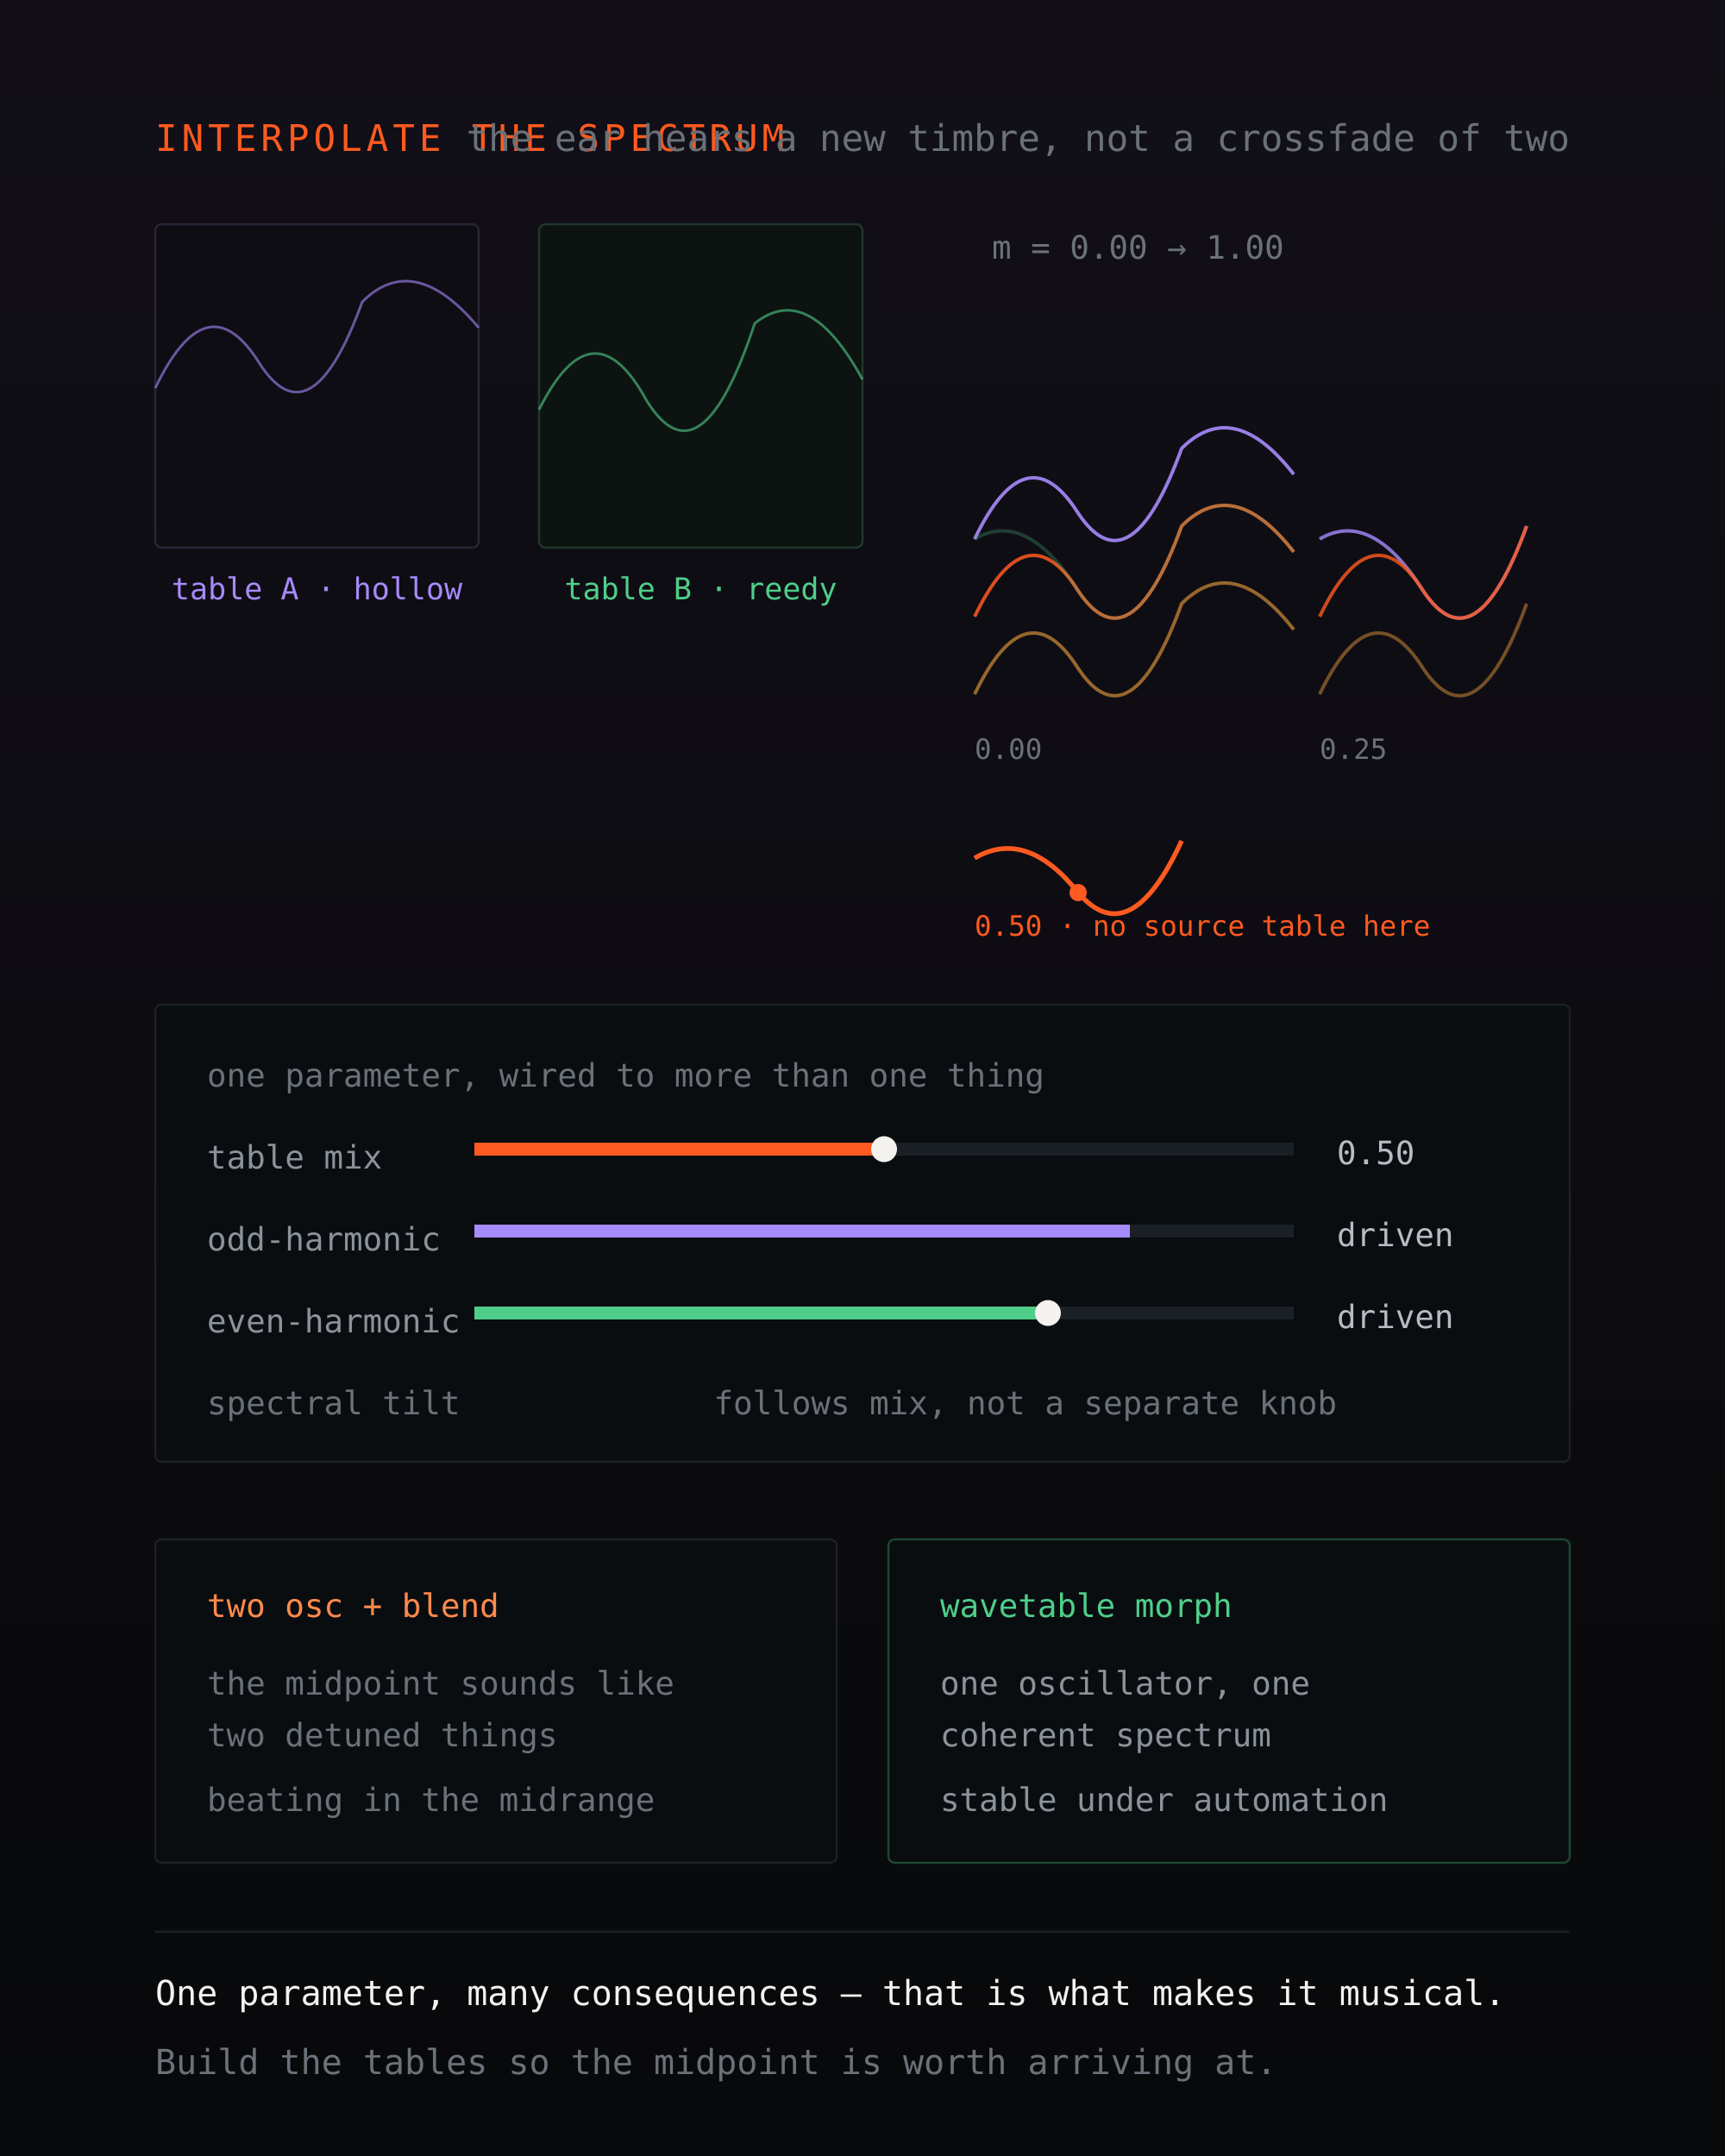
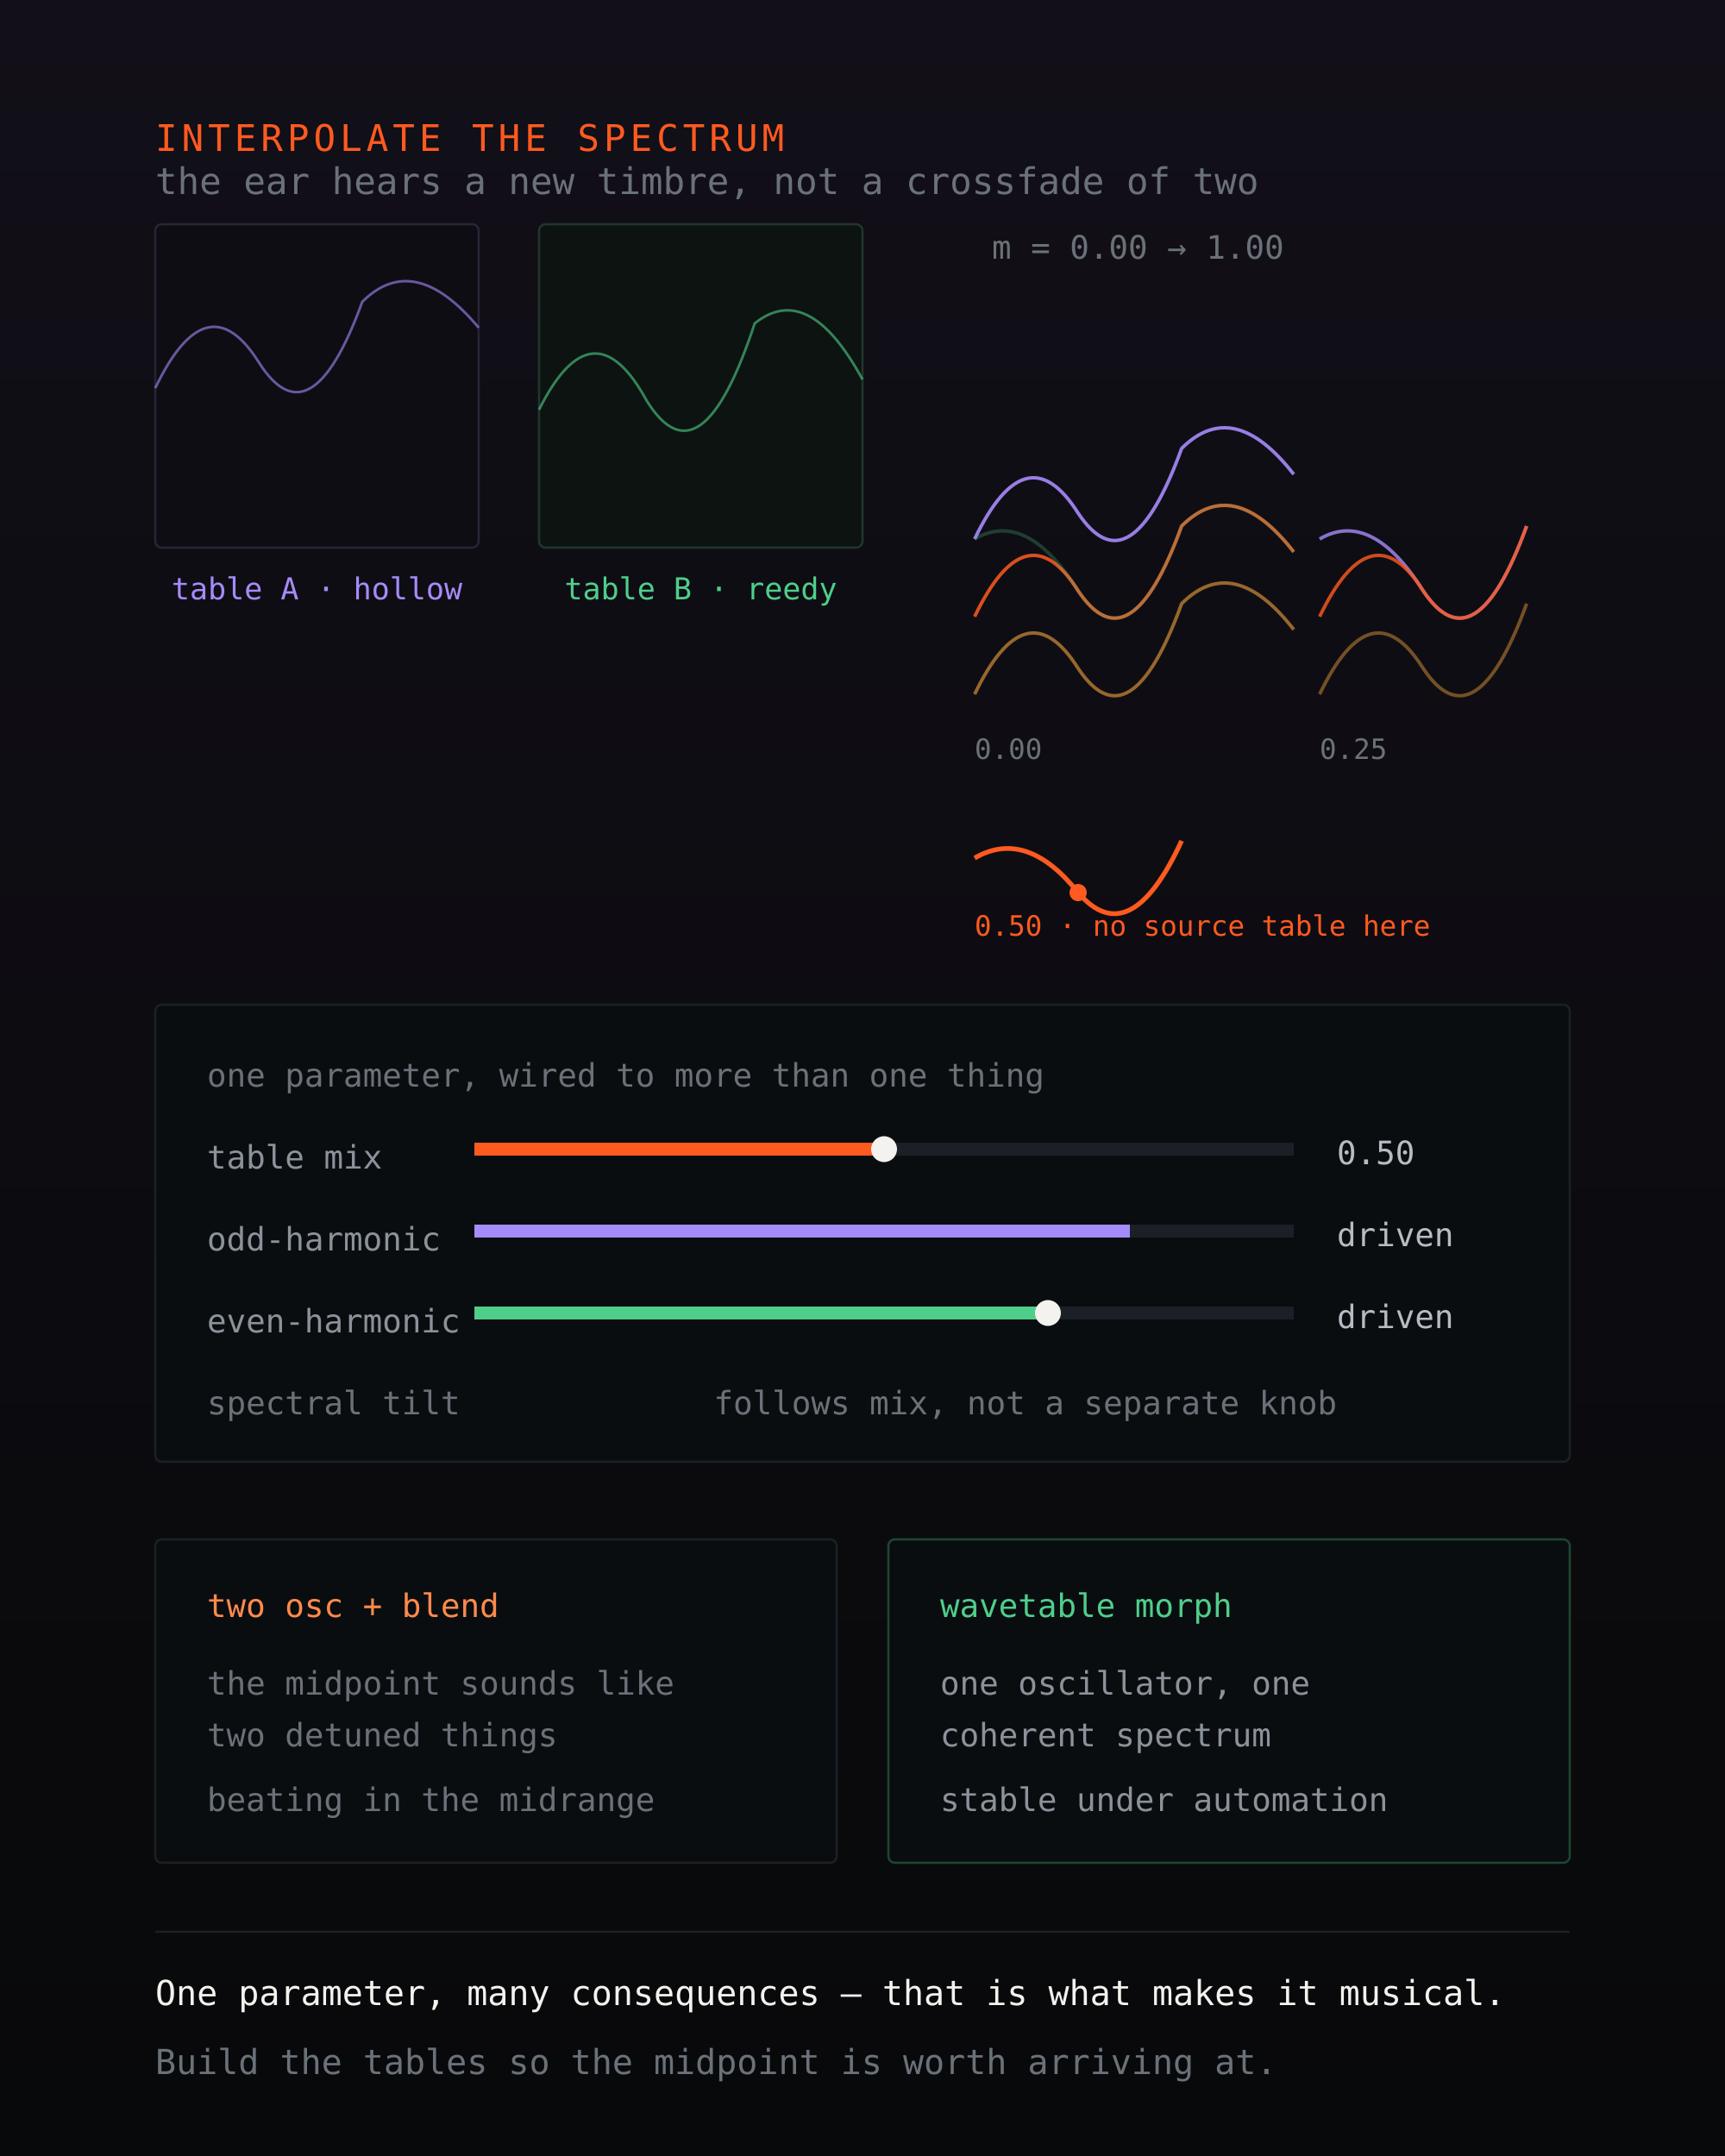
<svg xmlns="http://www.w3.org/2000/svg" viewBox="0 0 800 1000" width="800" height="1000" role="img" aria-label="Wavetable morph plate: one timbre continuously interpolated between two static spectra">
  <defs>
    <linearGradient id="wtbg" x1="0" y1="0" x2="0" y2="1">
      <stop offset="0%" stop-color="#120f18" />
      <stop offset="100%" stop-color="#08090a" />
    </linearGradient>
  </defs>
  <rect width="800" height="1000" fill="url(#wtbg)" />
  <g font-family="ui-monospace,Menlo,monospace" font-size="17" fill="#6a7178">
    <text x="72" y="70" fill="#ff5a1f" letter-spacing="2">INTERPOLATE THE SPECTRUM</text>
-     <text x="728" y="70" text-anchor="end">the ear hears a new timbre, not a crossfade of two</text>
+     <text x="72" y="90" fill="#6a7178">the ear hears a new timbre, not a crossfade of two</text>
  </g>
  <g>
    <rect x="72" y="104" width="150" height="150" rx="3" fill="#0f0d14" stroke="#2a2436" />
    <g stroke="#a68bfb" stroke-opacity=".6" stroke-width="1.2" fill="none">
      <path d="M72 180 Q96 130 120 168 Q144 206 168 140 Q192 116 222 152" />
    </g>
    <text x="147" y="278" font-family="ui-monospace,Menlo,monospace" font-size="14" fill="#a68bfb" text-anchor="middle">table A · hollow</text>
  </g>
  <g>
    <rect x="250" y="104" width="150" height="150" rx="3" fill="#0d1310" stroke="#22362c" />
    <g stroke="#4fce8a" stroke-opacity=".6" stroke-width="1.2" fill="none">
      <path d="M250 190 Q275 140 300 186 Q325 226 350 150 Q375 130 400 176" />
    </g>
    <text x="325" y="278" font-family="ui-monospace,Menlo,monospace" font-size="14" fill="#4fce8a" text-anchor="middle">table B · reedy</text>
  </g>
  <g>
    <text x="460" y="120" font-family="ui-monospace,Menlo,monospace" font-size="15" fill="#6a7178">m = 0.00 → 1.00</text>
    <g>
-       <g transform="translate(452,136)">
-         <rect width="0" height="0" fill="none" />
-       </g>
      <g fill="none" stroke-width="1.6">
        <path d="M452 250 Q476 200 500 238 Q524 274 548 208 Q572 184 600 220" stroke="#a68bfb" opacity=".9" />
        <path d="M452 286 Q476 236 500 274 Q524 310 548 244 Q572 220 600 256" stroke="#ff5a1f" opacity=".85" />
        <path d="M452 322 Q476 272 500 310 Q524 346 548 280 Q572 256 600 292" stroke="#f2a33c" opacity=".6" />
        <path d="M452 250 Q476 236 500 274 Q524 310 548 244 Q572 220 600 256" stroke="#4fce8a" opacity=".25" />
      </g>
      <text x="452" y="352" font-family="ui-monospace,Menlo,monospace" font-size="13" fill="#6a7178">0.00</text>
      <path d="M612 250 Q636 236 660 274 Q684 310 708 244" fill="none" stroke="#a68bfb" stroke-opacity=".8" stroke-width="1.6" />
      <path d="M612 286 Q636 236 660 274 Q684 310 708 244" fill="none" stroke="#ff5a1f" stroke-opacity=".8" stroke-width="1.6" />
      <path d="M612 322 Q636 272 660 310 Q684 346 708 280" fill="none" stroke="#f2a33c" stroke-opacity=".45" stroke-width="1.6" />
      <text x="612" y="352" font-family="ui-monospace,Menlo,monospace" font-size="13" fill="#6a7178">0.25</text>
      <path d="M452 398 Q476 384 500 414 Q524 442 548 390" fill="none" stroke="#ff5a1f" stroke-width="2.2" />
      <circle cx="500" cy="414" r="4" fill="#ff5a1f" />
      <text x="452" y="434" font-family="ui-monospace,Menlo,monospace" font-size="13" fill="#ff5a1f">0.50 · no source table here</text>
    </g>
  </g>
  <g>
    <rect x="72" y="466" width="656" height="212" rx="3" fill="#0a0d10" stroke="#1c2126" />
    <text x="96" y="504" font-family="ui-monospace,Menlo,monospace" font-size="15" fill="#6a7178">one parameter, wired to more than one thing</text>
    <g font-family="ui-monospace,Menlo,monospace" font-size="15">
      <text x="96" y="542" fill="#8b929a">table mix</text>
      <rect x="220" y="530" width="380" height="6" fill="#1a2026" />
      <rect x="220" y="530" width="190" height="6" fill="#ff5a1f" />
      <circle cx="410" cy="533" r="6" fill="#f4f2ee" />
      <text x="620" y="540" fill="#b6bcc3">0.50</text>
      <text x="96" y="580" fill="#8b929a">odd-harmonic</text>
      <rect x="220" y="568" width="380" height="6" fill="#1a2026" />
      <rect x="220" y="568" width="304" height="6" fill="#a68bfb" />
			circle cx="524" cy="571" r="6" fill="#f4f2ee"/&gt;
			<text x="620" y="578" fill="#b6bcc3">driven</text>
      <text x="96" y="618" fill="#8b929a">even-harmonic</text>
      <rect x="220" y="606" width="380" height="6" fill="#1a2026" />
      <rect x="220" y="606" width="266" height="6" fill="#4fce8a" />
      <circle cx="486" cy="609" r="6" fill="#f4f2ee" />
      <text x="620" y="616" fill="#b6bcc3">driven</text>
      <text x="96" y="656" fill="#6a7178">spectral tilt</text>
      <text x="620" y="656" fill="#6a7178" text-anchor="end">follows mix, not a separate knob</text>
    </g>
  </g>
  <g>
    <rect x="72" y="714" width="316" height="150" rx="3" fill="#0a0d10" stroke="#1c2126" />
    <text x="96" y="750" font-family="ui-monospace,Menlo,monospace" font-size="15" fill="#ff8a4c">two osc + blend</text>
    <g font-family="ui-monospace,Menlo,monospace" font-size="15" fill="#6a7178">
      <text x="96" y="786">the midpoint sounds like</text>
      <text x="96" y="810">two detuned things</text>
      <text x="96" y="840" fill="#6a7178">beating in the midrange</text>
    </g>
  </g>
  <g>
    <rect x="412" y="714" width="316" height="150" rx="3" fill="#0a0d10" stroke="#4fce8a" stroke-opacity=".3" />
    <text x="436" y="750" font-family="ui-monospace,Menlo,monospace" font-size="15" fill="#4fce8a">wavetable morph</text>
    <g font-family="ui-monospace,Menlo,monospace" font-size="15" fill="#8b929a">
      <text x="436" y="786">one oscillator, one</text>
      <text x="436" y="810">coherent spectrum</text>
      <text x="436" y="840" fill="#8b929a">stable under automation</text>
    </g>
  </g>
  <g font-family="ui-monospace,Menlo,monospace" font-size="16">
    <path d="M72 896 H728" stroke="#1c2126" />
    <text x="72" y="930" fill="#f4f2ee">One parameter, many consequences — that is what makes it musical.</text>
    <text x="72" y="962" fill="#6a7178">Build the tables so the midpoint is worth arriving at.</text>
  </g>
</svg>
